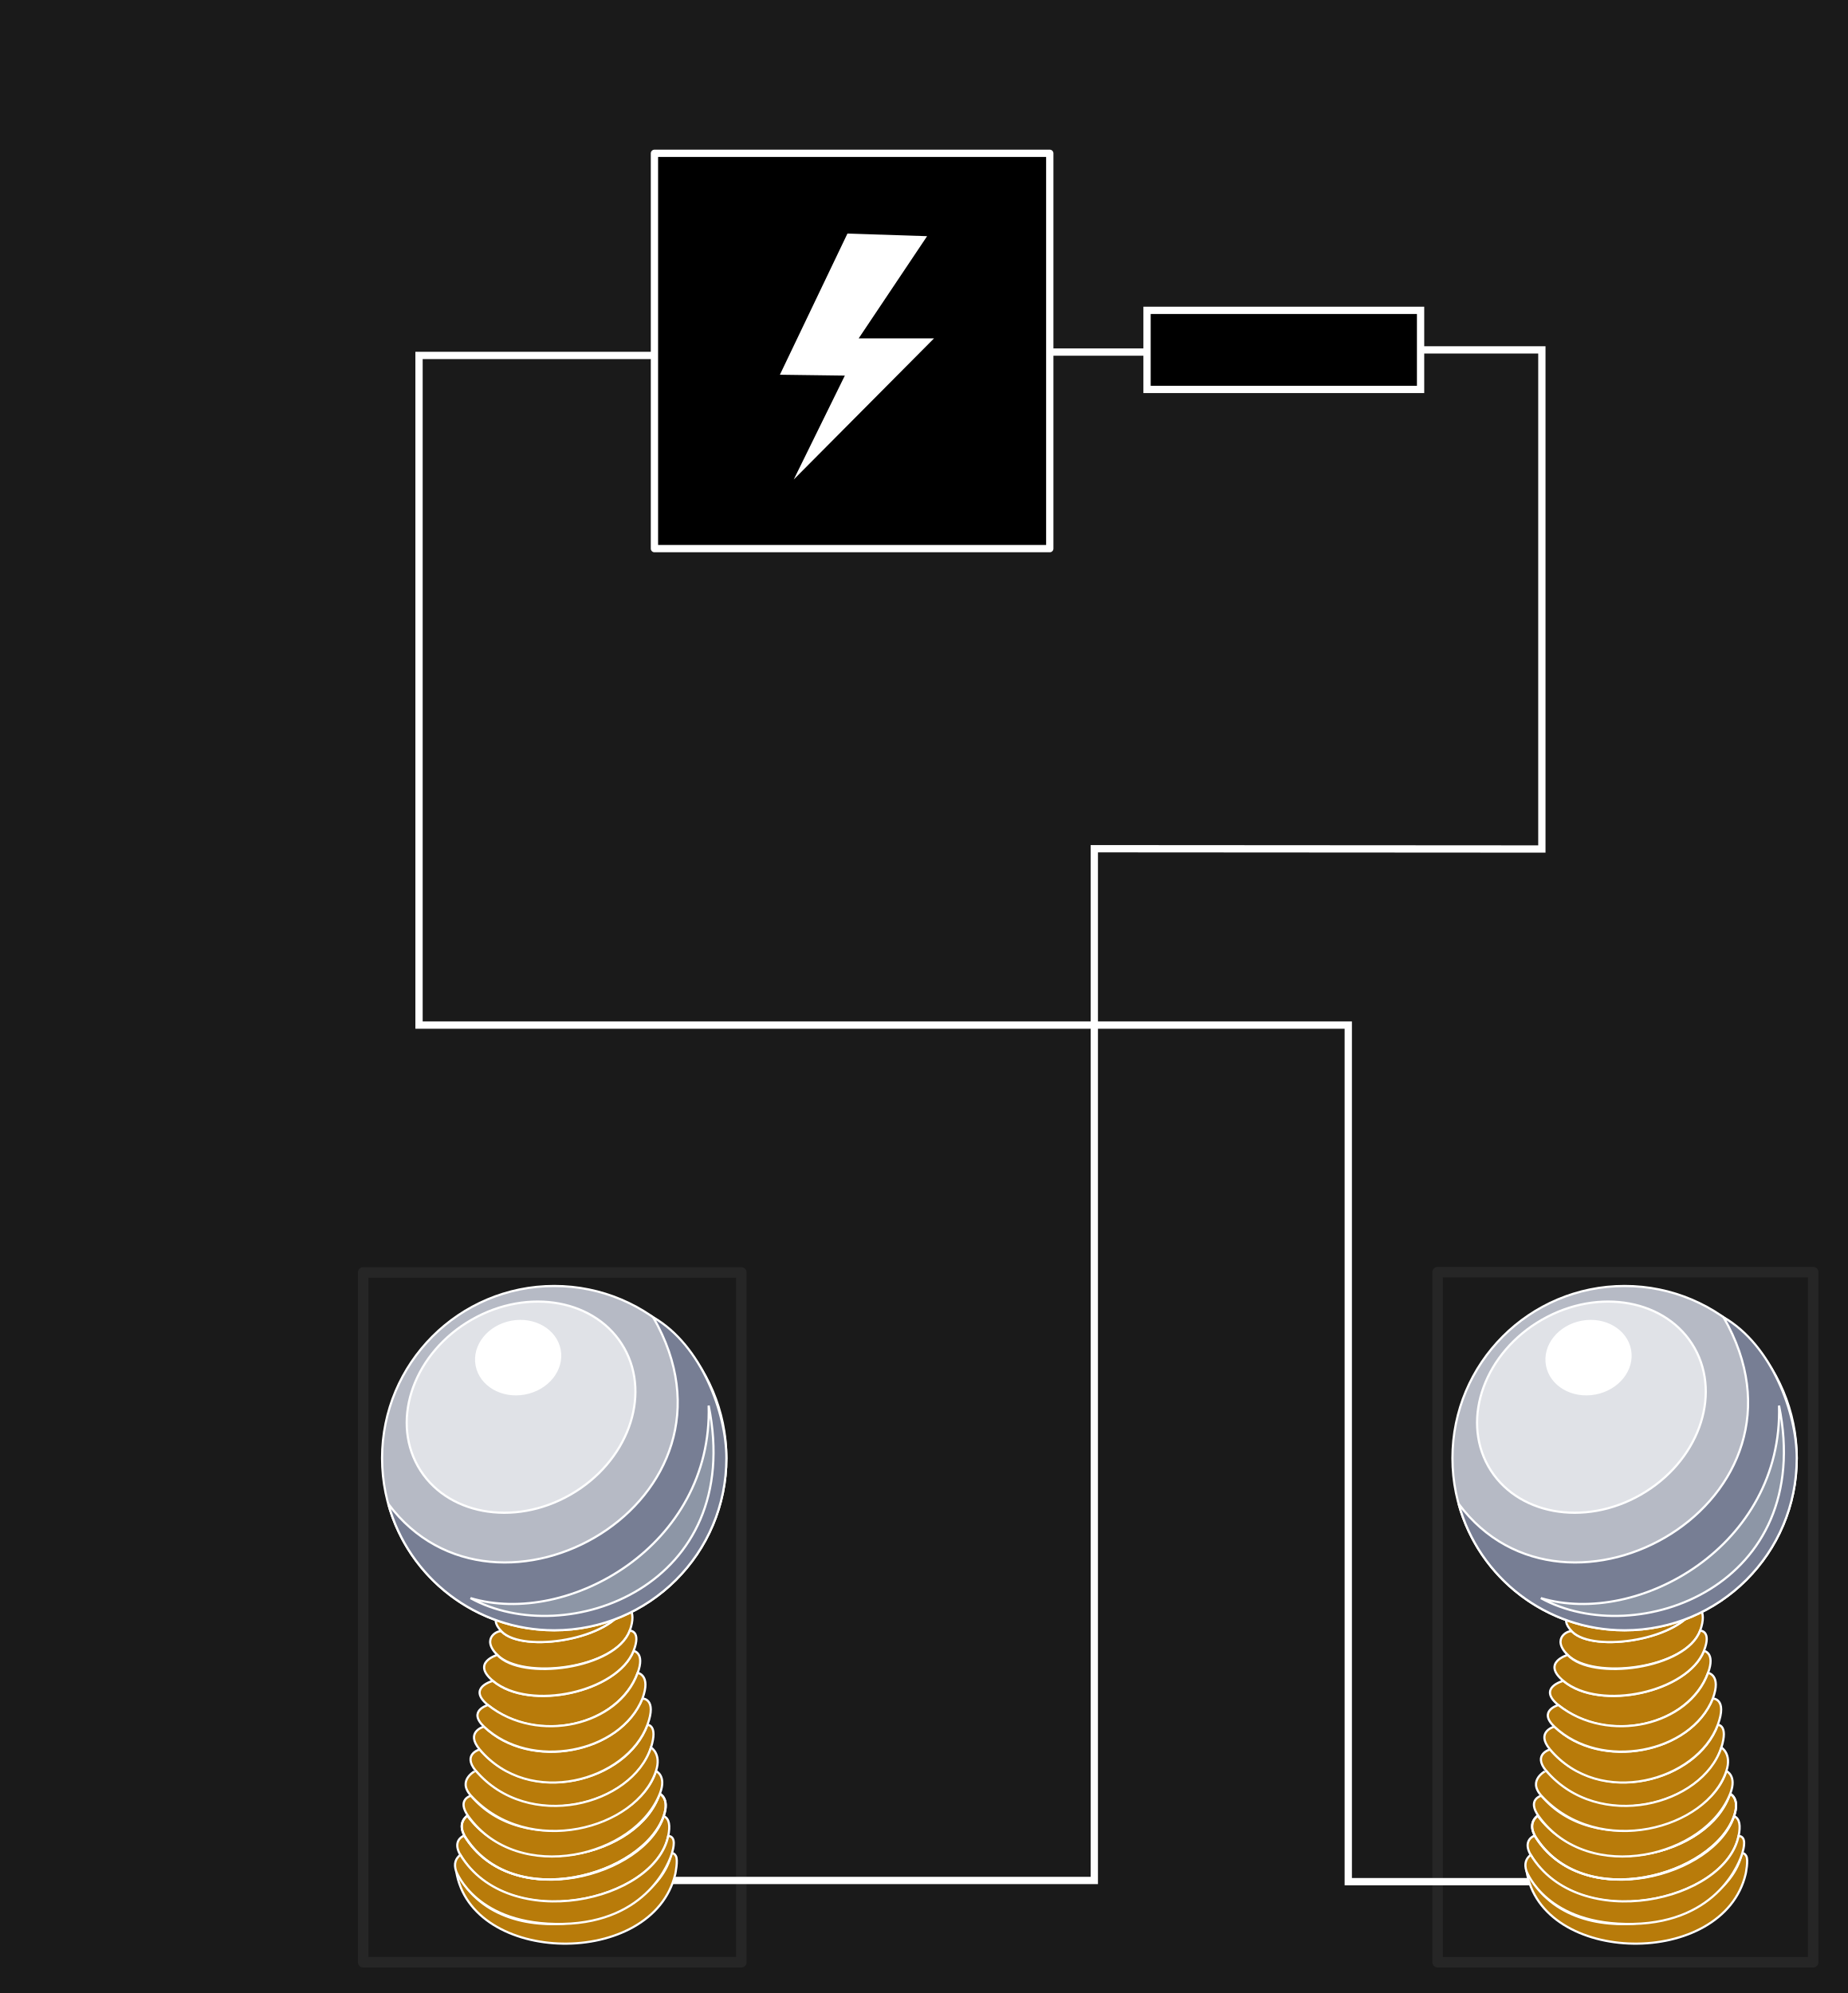
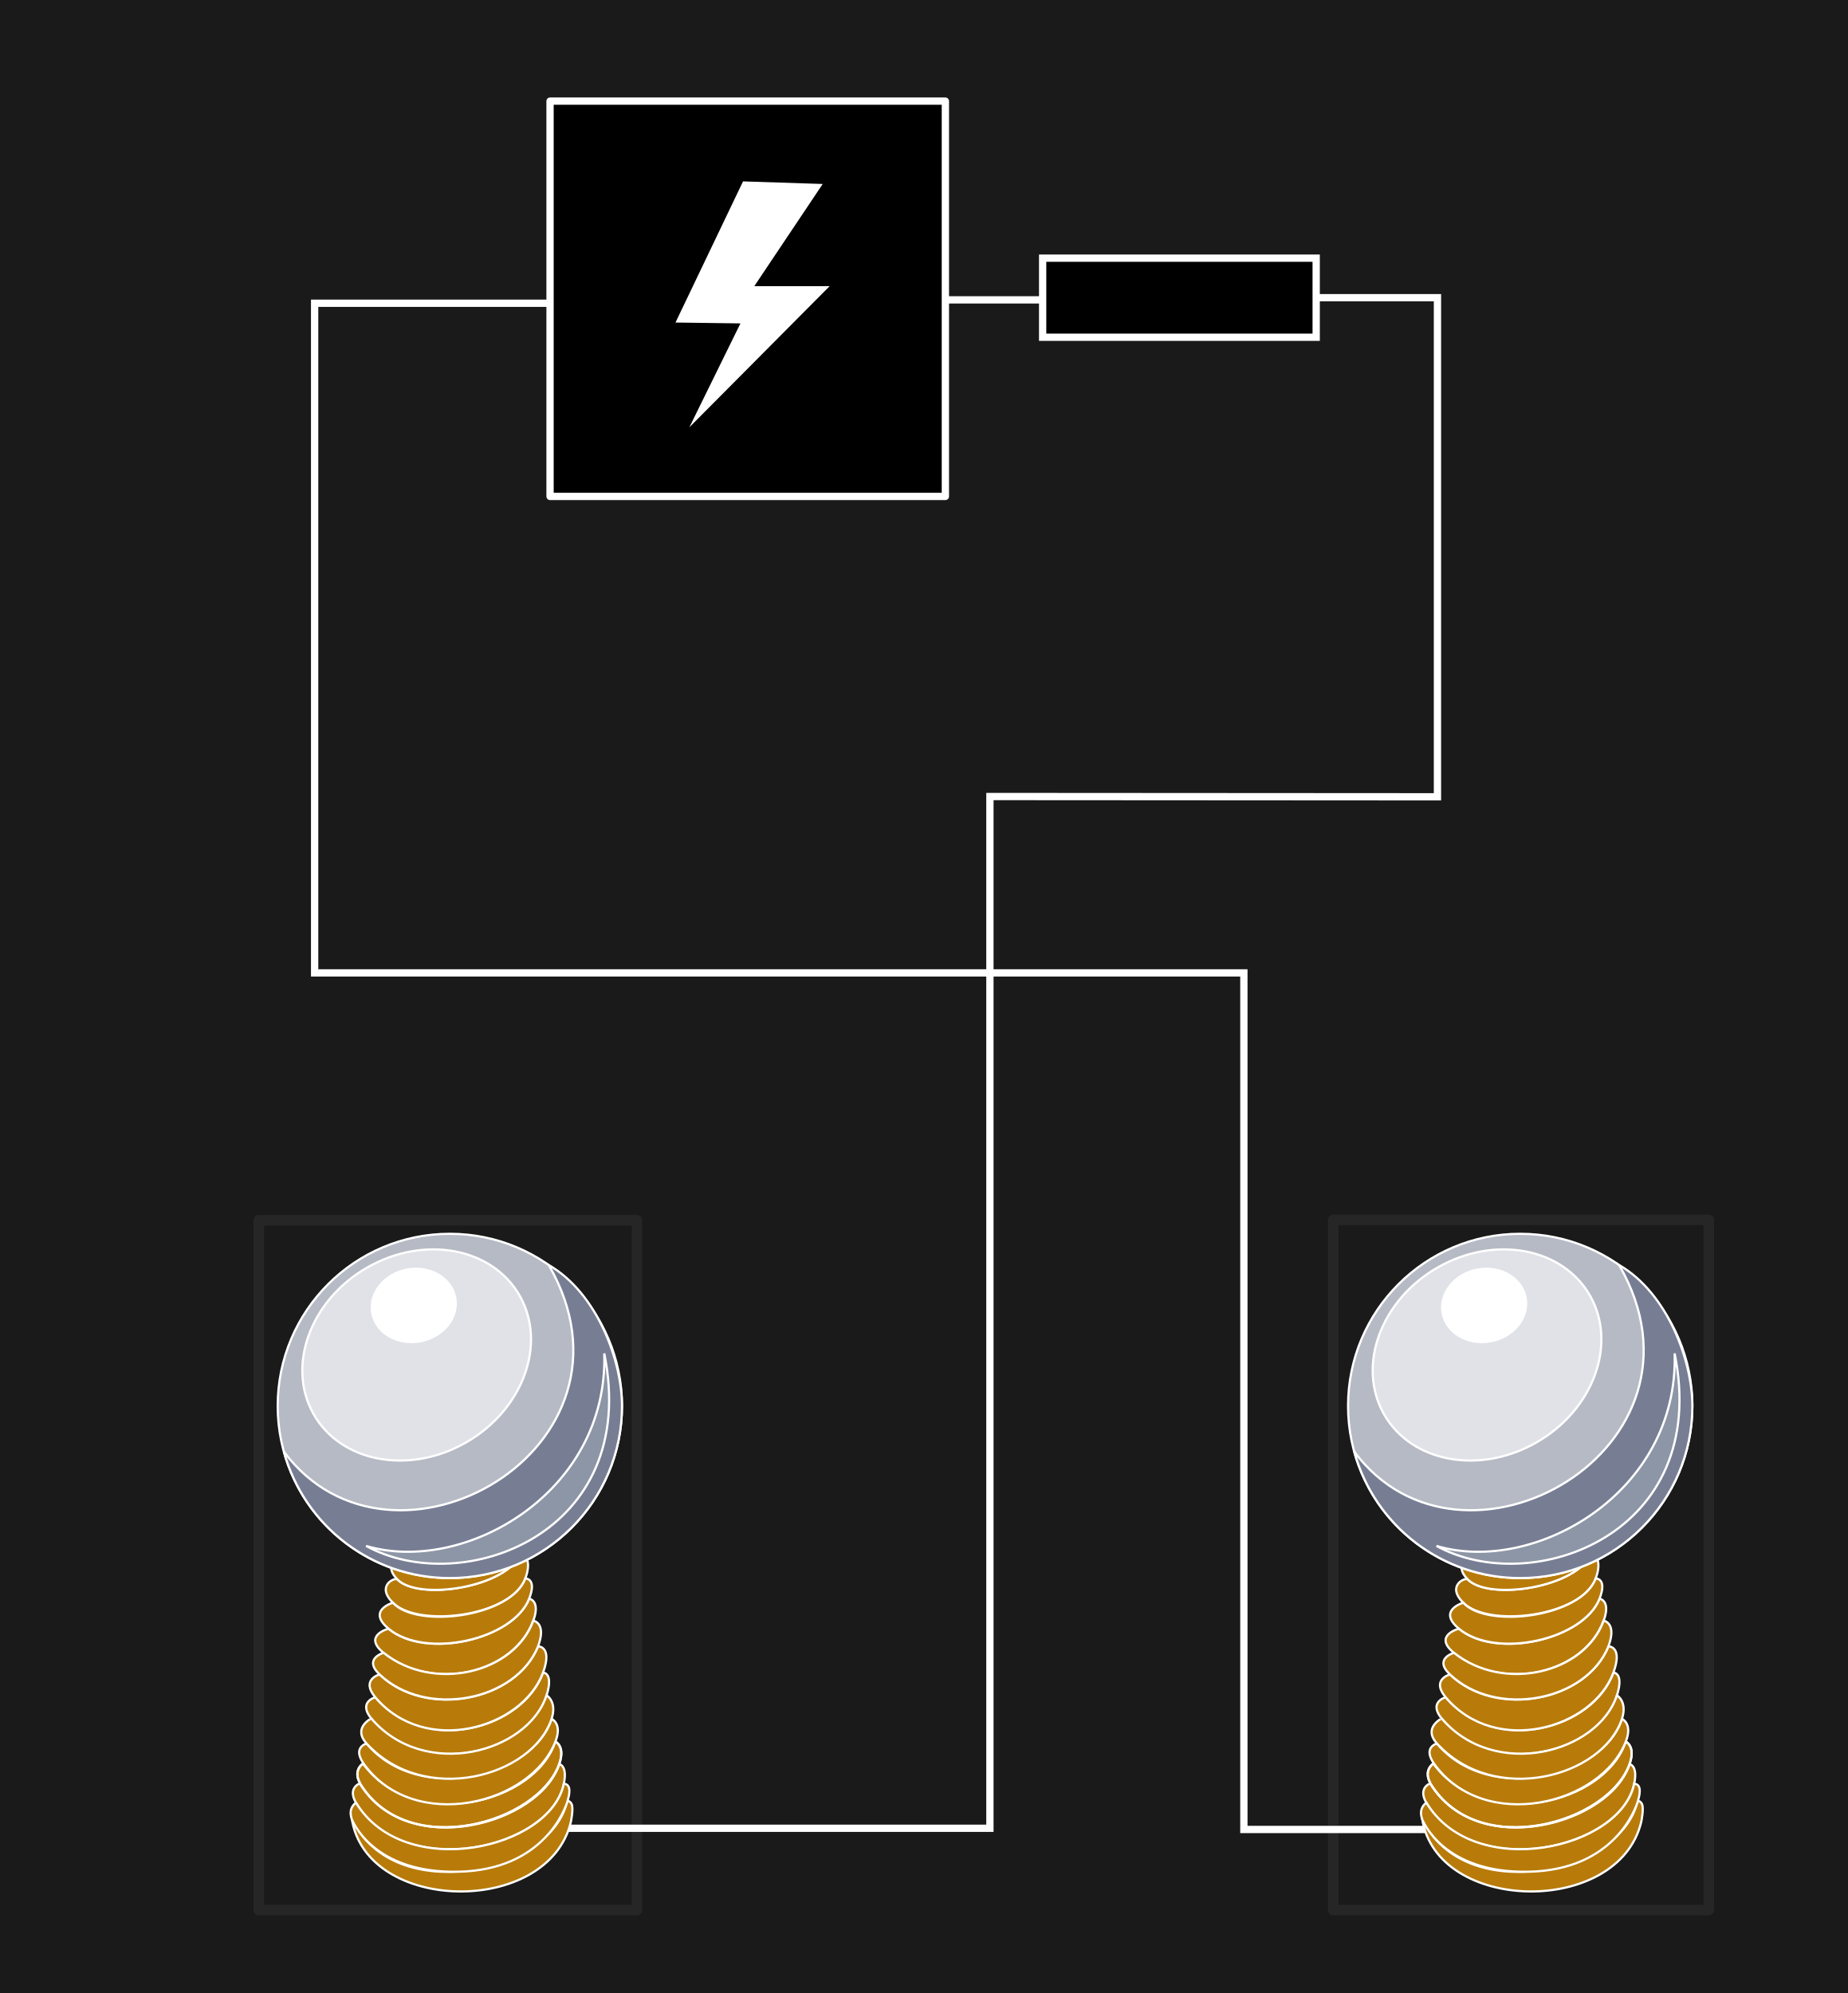
<svg xmlns="http://www.w3.org/2000/svg" width="253.385" height="273.296" viewBox="0 0 253.385 273.296" id="svg2" version="1.1">
  <defs id="defs4">
    <pattern y="0" x="0" height="6" width="6" patternUnits="userSpaceOnUse" id="EMFhbasepattern" />
  </defs>
-   <rect style="color:#000000;clip-rule:nonzero;display:inline;overflow:visible;visibility:visible;opacity:1;isolation:auto;mix-blend-mode:normal;color-interpolation:sRGB;color-interpolation-filters:linearRGB;solid-color:#000000;solid-opacity:1;fill:#1a1a1a;fill-opacity:1;fill-rule:nonzero;stroke:none;stroke-width:1.459px;stroke-linecap:butt;stroke-linejoin:miter;stroke-miterlimit:4;stroke-dasharray:none;stroke-dashoffset:0;stroke-opacity:1;color-rendering:auto;image-rendering:auto;shape-rendering:auto;text-rendering:auto;enable-background:accumulate" id="rect4145" width="330.456" height="355.464" x="-27.389" y="-54.183" />
+   <g id="background">
+     <rect style="color:#000000;clip-rule:nonzero;display:inline;overflow:visible;visibility:visible;opacity:1;isolation:auto;mix-blend-mode:normal;color-interpolation:sRGB;color-interpolation-filters:linearRGB;solid-color:#000000;solid-opacity:1;fill:#1a1a1a;fill-opacity:1;fill-rule:nonzero;stroke:none;stroke-width:1.459px;stroke-linecap:butt;stroke-linejoin:miter;stroke-miterlimit:4;stroke-dasharray:none;stroke-dashoffset:0;stroke-opacity:1;color-rendering:auto;image-rendering:auto;shape-rendering:auto;text-rendering:auto;enable-background:accumulate" id="rect4145" width="253.764" height="273.719" x="-0.009" y="-0.078" />
+   </g>
  <g id="powerlines" powerlines="" transform="translate(0,2)">
-     <path style="fill:none;fill-rule:evenodd;stroke:#ffffff;stroke-width:1;stroke-linecap:butt;stroke-linejoin:miter;stroke-opacity:1;stroke-miterlimit:4;stroke-dasharray:none" d="M 141.197,46.278 L 159.506,46.278" id="path3380-1" />
-     <path style="fill:none;fill-rule:evenodd;stroke:#ffffff;stroke-width:1;stroke-linecap:butt;stroke-linejoin:miter;stroke-miterlimit:4;stroke-dasharray:none;stroke-opacity:1" d="m 192.518,45.979 18.904,0 0,68.442 -61.369,-0.038 0,141.481 -59.251,0" id="path4166" />
-     <path id="path4169" d="m 94.969,46.74 -37.511,0 0,91.829 127.419,0 0,117.46 26.198,0" style="fill:none;fill-rule:evenodd;stroke:#ffffff;stroke-width:1;stroke-linecap:butt;stroke-linejoin:miter;stroke-miterlimit:4;stroke-dasharray:none;stroke-opacity:1" />
+     <path style="fill:none;fill-rule:evenodd;stroke:#ffffff;stroke-width:1;stroke-linecap:butt;stroke-linejoin:miter;stroke-miterlimit:4;stroke-dasharray:none;stroke-opacity:1" d="m 126.882,39.12 18.309,0" id="path3380-1" />
+     <path style="fill:none;fill-rule:evenodd;stroke:#ffffff;stroke-width:1;stroke-linecap:butt;stroke-linejoin:miter;stroke-miterlimit:4;stroke-dasharray:none;stroke-opacity:1" d="m 178.203,38.822 18.904,0 0,68.442 -61.369,-0.038 0,141.481 -59.251,0" id="path4166" />
+     <path id="path4169" d="m 80.654,39.583 -37.511,0 0,91.829 127.419,0 0,117.46 26.198,0" style="fill:none;fill-rule:evenodd;stroke:#ffffff;stroke-width:1;stroke-linecap:butt;stroke-linejoin:miter;stroke-miterlimit:4;stroke-dasharray:none;stroke-opacity:1" />
  </g>
  <g transform="translate(114.5869,48.403)" id="generators">
-     <rect y="-27.379" x="-24.849" height="54.208" width="54.208" id="rect4209" style="opacity:1;fill:#000000;fill-opacity:1;stroke:#ffffff;stroke-width:1;stroke-linejoin:round;stroke-miterlimit:4;stroke-dasharray:none;stroke-dashoffset:0;stroke-opacity:1" />
+     <rect y="-34.536" x="-39.164" height="54.208" width="54.208" id="rect4209" style="opacity:1;fill:#000000;fill-opacity:1;stroke:#ffffff;stroke-width:1;stroke-linejoin:round;stroke-miterlimit:4;stroke-dasharray:none;stroke-dashoffset:0;stroke-opacity:1" />
  </g>
  <g transform="translate(-15.38192,2.380042)" id="sockets" style="opacity:1">
-     <rect style="opacity:1;fill:none;fill-opacity:1;stroke:#ffffff;stroke-width:1.438;stroke-linejoin:round;stroke-miterlimit:4;stroke-dasharray:none;stroke-dashoffset:0;stroke-opacity:0.054" id="rect4149" width="51.5" height="94.637" x="212.509" y="172.064" />
-     <rect y="172.106" x="65.183" height="94.592" width="51.854" id="rect4171" style="opacity:1;fill:none;fill-opacity:1;stroke:#ffffff;stroke-width:1.442;stroke-linejoin:round;stroke-miterlimit:4;stroke-dasharray:none;stroke-dashoffset:0;stroke-opacity:0.054" />
+     <rect style="opacity:1;fill:none;fill-opacity:1;stroke:#ffffff;stroke-width:1.438;stroke-linejoin:round;stroke-miterlimit:4;stroke-dasharray:none;stroke-dashoffset:0;stroke-opacity:0.054" id="rect4149" width="51.5" height="94.637" x="198.194" y="164.906" />
+     <rect y="164.949" x="50.868" height="94.592" width="51.854" id="rect4171" style="opacity:1;fill:none;fill-opacity:1;stroke:#ffffff;stroke-width:1.442;stroke-linejoin:round;stroke-miterlimit:4;stroke-dasharray:none;stroke-dashoffset:0;stroke-opacity:0.054" />
  </g>
  <g transform="translate(-85.73159,24.27616)" id="switches">
-     <path id="path4148-3" d="M 280.523,18.279 L 280.523,29.127 C 243.015,29.127 280.523,29.127 243.015,29.127 L 243.015,18.279 Z" style="fill:#000000;fill-opacity:1;fill-rule:evenodd;stroke:#ffffff;stroke-width:1;stroke-linecap:butt;stroke-linejoin:miter;stroke-opacity:1;stroke-miterlimit:4;stroke-dasharray:none" />
+     <path id="path4148-3" d="m 266.208,11.122 0,10.848 c -37.509,0 0,0 -37.509,0 l 0,-10.848 z" style="fill:#000000;fill-opacity:1;fill-rule:evenodd;stroke:#ffffff;stroke-width:1;stroke-linecap:butt;stroke-linejoin:miter;stroke-miterlimit:4;stroke-dasharray:none;stroke-opacity:1" />
  </g>
-   <g id="layer1">
-     <path style="fill:#ffffff;fill-opacity:1;fill-rule:evenodd;stroke:none;stroke-width:1;stroke-linecap:butt;stroke-linejoin:miter;stroke-miterlimit:4;stroke-dasharray:none;stroke-opacity:1" d="M 116.201,32.03 L 127.126,32.386 L 117.745,46.399 L 128.076,46.399 L 108.839,65.755 L 115.845,51.505 L 106.939,51.386 Z" id="path4159" />
-     <g id="g4222" transform="matrix(0.4539065,0,0,0.4539065,99.7007,113.8209)" style="stroke:#ffffff;stroke-width:0.661;stroke-miterlimit:4;stroke-dasharray:none;stroke-opacity:1">
+   <g id="decorations">
+     <path style="fill:#ffffff;fill-opacity:1;fill-rule:evenodd;stroke:none;stroke-width:1;stroke-linecap:butt;stroke-linejoin:miter;stroke-miterlimit:4;stroke-dasharray:none;stroke-opacity:1" d="m 101.886,24.873 10.925,0.356 -9.381,14.012 10.331,0 -19.237,19.356 7.006,-14.25 -8.906,-0.119 z" id="path4159" />
+     <g id="g4222" transform="matrix(0.4539065,0,0,0.4539065,85.38591,106.6635)" style="stroke:#ffffff;stroke-width:0.661;stroke-miterlimit:4;stroke-dasharray:none;stroke-opacity:1">
      <path style="fill:#b87b0a;fill-opacity:1;fill-rule:evenodd;stroke:#ffffff;stroke-width:0.661;stroke-linecap:butt;stroke-linejoin:miter;stroke-miterlimit:4;stroke-dasharray:none;stroke-opacity:1" d="m 241.495,314.36 c 12.636,27.178 60.536,16.32 65.002,-5.122 0,0 0.677,-0.508 1.376,0.699 0.72,1.228 -0.169,5.419 -0.169,5.419 -6.773,28.723 -61.891,27.792 -66.209,-0.995 z" id="path4160" />
      <path style="fill:#b87b0a;fill-opacity:1;fill-rule:evenodd;stroke:#ffffff;stroke-width:0.661;stroke-linecap:butt;stroke-linejoin:miter;stroke-miterlimit:4;stroke-dasharray:none;stroke-opacity:1" d="m 305.566,303.904 c 0.614,-3.027 0.402,-5.271 -1.397,-6.011 -5.609,18.055 -45.762,29.464 -60.24,5.884 -2.159,0.953 -2.815,3.048 -1.164,5.842 14.351,24.172 58.801,13.928 62.801,-5.715 z" id="path4162" />
      <path style="fill:#b87b0a;fill-opacity:1;fill-rule:evenodd;stroke:#ffffff;stroke-width:0.661;stroke-miterlimit:4;stroke-dasharray:none;stroke-opacity:1" d="m 243.993,303.819 c 14.414,23.537 53.996,11.938 60.219,-5.99 1.863,-5.397 -1.249,-6.71 -1.249,-6.71 -6.117,18.88 -42.608,27.622 -58.06,6.646 0,0 -3.133,1.968 -0.931,5.948 z" id="path4164" />
      <path style="fill:none;stroke:#ffffff;stroke-width:0.661;stroke-linecap:butt;stroke-linejoin:miter;stroke-miterlimit:4;stroke-dasharray:none;stroke-opacity:1" d="m 243.993,303.819 c 14.414,23.537 53.996,11.938 60.219,-5.99 1.863,-5.397 -1.249,-6.71 -1.249,-6.71 -6.117,18.88 -42.608,27.622 -58.06,6.646 0,0 -3.133,1.968 -0.931,5.948" id="path4166-9" />
      <path style="fill:#b87b0a;fill-opacity:1;fill-rule:evenodd;stroke:#ffffff;stroke-width:0.661;stroke-linecap:butt;stroke-linejoin:miter;stroke-miterlimit:4;stroke-dasharray:none;stroke-opacity:1" d="m 253.92,249.21 c 7.684,7.662 35.771,4.212 40.026,-7.345 2.392,-6.519 -1.291,-7.705 -1.291,-7.705 -4.043,10.372 -30.903,14.605 -37.401,7.98 -0.72,-0.635 -6.54,1.863 -1.333,7.07 z" id="path4168" />
      <path style="fill:#b87b0a;fill-opacity:1;fill-rule:evenodd;stroke:#ffffff;stroke-width:0.661;stroke-linecap:butt;stroke-linejoin:miter;stroke-miterlimit:4;stroke-dasharray:none;stroke-opacity:1" d="m 245.983,291.733 c 15.727,18.796 50.419,10.012 55.88,-7.451 0,0 3.281,1.376 1.206,6.752 -7.408,19.177 -42.693,27.876 -57.869,6.943 -3.704,-5.122 0.783,-6.244 0.783,-6.244 z" id="path4170" />
      <path style="fill:#b87b0a;fill-opacity:1;fill-rule:evenodd;stroke:#ffffff;stroke-width:0.661;stroke-linecap:butt;stroke-linejoin:miter;stroke-miterlimit:4;stroke-dasharray:none;stroke-opacity:1" d="m 247.358,284.134 c 15.473,18.965 47.519,10.562 53.001,-6.964 2.18,-6.921 -1.079,-6.858 -1.079,-6.858 -6.138,17.018 -35.369,25.167 -50.673,7.45 0,0 -5.27,1.418 -1.249,6.371 z" id="path4172" />
      <path style="fill:#b87b0a;fill-opacity:1;fill-rule:evenodd;stroke:#ffffff;stroke-width:0.661;stroke-linecap:butt;stroke-linejoin:miter;stroke-miterlimit:4;stroke-dasharray:none;stroke-opacity:1" d="m 251.105,264.344 c 14.986,12.171 39.37,6.138 45.233,-9.716 2.265,-6.16 -1.249,-6.646 -1.249,-6.646 -4.847,12.319 -31.305,18.479 -42.481,9.059 0,0 -7.937,2.074 -1.503,7.303 z" id="path4174" />
      <path style="fill:#b87b0a;fill-opacity:1;fill-rule:evenodd;stroke:#ffffff;stroke-width:0.661;stroke-linecap:butt;stroke-linejoin:miter;stroke-miterlimit:4;stroke-dasharray:none;stroke-opacity:1" d="m 292.655,234.16 c -4.043,10.372 -30.924,14.626 -37.401,7.98 -4.657,-4.763 1.164,-6.308 1.164,-6.308 6.731,9.313 30.903,5.016 36.237,-1.672 z" id="path4176" />
      <path style="fill:#b87b0a;fill-opacity:1;fill-rule:evenodd;stroke:#ffffff;stroke-width:0.661;stroke-linecap:butt;stroke-linejoin:miter;stroke-miterlimit:4;stroke-dasharray:none;stroke-opacity:1" d="m 242.765,309.598 c 14.647,24.024 58.758,14.034 62.801,-5.715 2.582,0.169 1.503,3.873 1.143,5.165 -0.677,2.37 -7.154,20.849 -32.935,21.42 -26.099,0.572 -32.131,-15.621 -32.279,-15.896 -0.783,-2.328 -0.127,-3.873 1.27,-4.974 z" id="path4178" />
      <path style="fill:#b87b0a;fill-opacity:1;fill-rule:evenodd;stroke:#ffffff;stroke-width:0.661;stroke-linecap:butt;stroke-linejoin:miter;stroke-miterlimit:4;stroke-dasharray:none;stroke-opacity:1" d="m 301.862,284.283 c 1.736,-5.228 -1.503,-7.112 -1.503,-7.112 -5.736,17.441 -36.914,25.739 -52.98,6.985 0.021,0.042 -5.736,2.836 -1.397,7.578 17.42,19.071 50.101,10.033 55.88,-7.451 z" id="path4180" />
      <path style="fill:#b87b0a;fill-opacity:1;fill-rule:evenodd;stroke:#ffffff;stroke-width:0.661;stroke-linecap:butt;stroke-linejoin:miter;stroke-miterlimit:4;stroke-dasharray:none;stroke-opacity:1" d="m 248.607,277.763 c 15.092,17.907 44.365,9.504 50.673,-7.45 2.963,-8.001 -1.503,-7.938 -1.503,-7.938 -6.689,16.552 -33.866,21.971 -47.879,8.488 0,0 -5.8,1.566 -1.291,6.9 z" id="path4182" />
      <path style="fill:#b87b0a;fill-opacity:1;fill-rule:evenodd;stroke:#ffffff;stroke-width:0.661;stroke-linecap:butt;stroke-linejoin:miter;stroke-miterlimit:4;stroke-dasharray:none;stroke-opacity:1" d="m 251.105,264.344 c 15.113,12.001 39.476,6.181 45.233,-9.716 0,0 4.106,0.593 1.439,7.747 -6.689,16.552 -33.761,21.865 -47.879,8.488 -5.038,-4.763 1.206,-6.519 1.206,-6.519 z" id="path4184" />
      <path style="fill:#b87b0a;fill-opacity:1;fill-rule:evenodd;stroke:#ffffff;stroke-width:0.661;stroke-linecap:butt;stroke-linejoin:miter;stroke-miterlimit:4;stroke-dasharray:none;stroke-opacity:1" d="m 252.608,257.041 c 11.261,9.335 37.613,3.26 42.481,-9.059 2.434,-6.16 -1.143,-6.117 -1.143,-6.117 -4.233,11.557 -32.681,15.346 -40.026,7.345 0,0 -7.98,2.286 -1.312,7.832 z" id="path4186" />
      <path style="fill:#b6bac5;fill-opacity:1;fill-rule:nonzero;stroke:#ffffff;stroke-width:0.661;stroke-linecap:butt;stroke-linejoin:miter;stroke-miterlimit:4;stroke-dasharray:none;stroke-opacity:1" d="m 323.134,189.753 c 0,28.723 -23.283,52.006 -52.006,52.006 -28.723,0 -52.006,-23.283 -52.006,-52.006 0,-28.723 23.283,-52.006 52.006,-52.006 28.723,0 52.006,23.283 52.006,52.006 z" id="path4188" />
      <path style="fill:#e0e2e7;fill-opacity:1;fill-rule:nonzero;stroke:#ffffff;stroke-width:0.661;stroke-linecap:butt;stroke-linejoin:miter;stroke-miterlimit:4;stroke-dasharray:none;stroke-opacity:1" d="m 275.997,200.802 c -17.209,9.842 -37.825,5.99 -46.058,-8.615 -8.213,-14.605 -0.931,-34.438 16.277,-44.28 17.208,-9.842 37.824,-5.99 46.058,8.615 8.213,14.605 0.931,34.438 -16.277,44.28 z" id="path4190" />
      <path style="fill:#ffffff;fill-opacity:1;fill-rule:nonzero;stroke:#ffffff;stroke-width:0.661;stroke-linecap:butt;stroke-linejoin:miter;stroke-miterlimit:4;stroke-dasharray:none;stroke-opacity:1" d="m 262.239,170.216 c -6.9,1.291 -13.42,-2.498 -14.541,-8.488 -1.122,-5.969 3.598,-11.874 10.52,-13.166 6.9,-1.291 13.42,2.519 14.541,8.488 1.122,5.99 -3.598,11.874 -10.52,13.166 z" id="path4192" />
      <path style="fill:#777e94;fill-opacity:1;fill-rule:evenodd;stroke:#ffffff;stroke-width:0.661;stroke-linecap:butt;stroke-linejoin:miter;stroke-miterlimit:4;stroke-dasharray:none;stroke-opacity:1" d="m 301.037,147.208 c 31.834,55.372 -47.434,100.245 -80.052,56.345 6.202,22.564 26.733,38.206 50.144,38.206 28.723,0 52.006,-23.283 52.006,-52.006 0,-13.504 -7.472,-34.099 -22.098,-42.545 z" id="path4194" />
      <path style="fill:#8d96a6;fill-opacity:1;fill-rule:evenodd;stroke:#ffffff;stroke-width:0.661;stroke-linecap:butt;stroke-linejoin:miter;stroke-miterlimit:4;stroke-dasharray:none;stroke-opacity:1" d="m 317.779,173.878 c 1.27,42.206 -42.439,66.971 -71.945,58.166 28.935,15.938 83.015,-3.556 71.945,-58.166 z" id="path4196" />
    </g>
-     <g transform="matrix(0.4539065,0,0,0.4539065,-47.06955,113.8209)" id="g4243" style="stroke:#ffffff;stroke-width:0.661;stroke-miterlimit:4;stroke-dasharray:none;stroke-opacity:1">
+     <g transform="matrix(0.4539065,0,0,0.4539065,-61.38435,106.6635)" id="g4243" style="stroke:#ffffff;stroke-width:0.661;stroke-miterlimit:4;stroke-dasharray:none;stroke-opacity:1">
      <path id="path4245" d="m 241.495,314.36 c 12.636,27.178 60.536,16.32 65.002,-5.122 0,0 0.677,-0.508 1.376,0.699 0.72,1.228 -0.169,5.419 -0.169,5.419 -6.773,28.723 -61.891,27.792 -66.209,-0.995 z" style="fill:#b87b0a;fill-opacity:1;fill-rule:evenodd;stroke:#ffffff;stroke-width:0.661;stroke-linecap:butt;stroke-linejoin:miter;stroke-miterlimit:4;stroke-dasharray:none;stroke-opacity:1" />
      <path id="path4247" d="m 305.566,303.904 c 0.614,-3.027 0.402,-5.271 -1.397,-6.011 -5.609,18.055 -45.762,29.464 -60.24,5.884 -2.159,0.953 -2.815,3.048 -1.164,5.842 14.351,24.172 58.801,13.928 62.801,-5.715 z" style="fill:#b87b0a;fill-opacity:1;fill-rule:evenodd;stroke:#ffffff;stroke-width:0.661;stroke-linecap:butt;stroke-linejoin:miter;stroke-miterlimit:4;stroke-dasharray:none;stroke-opacity:1" />
      <path id="path4249" d="m 243.993,303.819 c 14.414,23.537 53.996,11.938 60.219,-5.99 1.863,-5.397 -1.249,-6.71 -1.249,-6.71 -6.117,18.88 -42.608,27.622 -58.06,6.646 0,0 -3.133,1.968 -0.931,5.948 z" style="fill:#b87b0a;fill-opacity:1;fill-rule:evenodd;stroke:#ffffff;stroke-width:0.661;stroke-miterlimit:4;stroke-dasharray:none;stroke-opacity:1" />
      <path id="path4251" d="m 243.993,303.819 c 14.414,23.537 53.996,11.938 60.219,-5.99 1.863,-5.397 -1.249,-6.71 -1.249,-6.71 -6.117,18.88 -42.608,27.622 -58.06,6.646 0,0 -3.133,1.968 -0.931,5.948" style="fill:none;stroke:#ffffff;stroke-width:0.661;stroke-linecap:butt;stroke-linejoin:miter;stroke-miterlimit:4;stroke-dasharray:none;stroke-opacity:1" />
      <path id="path4253" d="m 253.92,249.21 c 7.684,7.662 35.771,4.212 40.026,-7.345 2.392,-6.519 -1.291,-7.705 -1.291,-7.705 -4.043,10.372 -30.903,14.605 -37.401,7.98 -0.72,-0.635 -6.54,1.863 -1.333,7.07 z" style="fill:#b87b0a;fill-opacity:1;fill-rule:evenodd;stroke:#ffffff;stroke-width:0.661;stroke-linecap:butt;stroke-linejoin:miter;stroke-miterlimit:4;stroke-dasharray:none;stroke-opacity:1" />
      <path id="path4255" d="m 245.983,291.733 c 15.727,18.796 50.419,10.012 55.88,-7.451 0,0 3.281,1.376 1.206,6.752 -7.408,19.177 -42.693,27.876 -57.869,6.943 -3.704,-5.122 0.783,-6.244 0.783,-6.244 z" style="fill:#b87b0a;fill-opacity:1;fill-rule:evenodd;stroke:#ffffff;stroke-width:0.661;stroke-linecap:butt;stroke-linejoin:miter;stroke-miterlimit:4;stroke-dasharray:none;stroke-opacity:1" />
      <path id="path4257" d="m 247.358,284.134 c 15.473,18.965 47.519,10.562 53.001,-6.964 2.18,-6.921 -1.079,-6.858 -1.079,-6.858 -6.138,17.018 -35.369,25.167 -50.673,7.45 0,0 -5.27,1.418 -1.249,6.371 z" style="fill:#b87b0a;fill-opacity:1;fill-rule:evenodd;stroke:#ffffff;stroke-width:0.661;stroke-linecap:butt;stroke-linejoin:miter;stroke-miterlimit:4;stroke-dasharray:none;stroke-opacity:1" />
      <path id="path4259" d="m 251.105,264.344 c 14.986,12.171 39.37,6.138 45.233,-9.716 2.265,-6.16 -1.249,-6.646 -1.249,-6.646 -4.847,12.319 -31.305,18.479 -42.481,9.059 0,0 -7.937,2.074 -1.503,7.303 z" style="fill:#b87b0a;fill-opacity:1;fill-rule:evenodd;stroke:#ffffff;stroke-width:0.661;stroke-linecap:butt;stroke-linejoin:miter;stroke-miterlimit:4;stroke-dasharray:none;stroke-opacity:1" />
      <path id="path4261" d="m 292.655,234.16 c -4.043,10.372 -30.924,14.626 -37.401,7.98 -4.657,-4.763 1.164,-6.308 1.164,-6.308 6.731,9.313 30.903,5.016 36.237,-1.672 z" style="fill:#b87b0a;fill-opacity:1;fill-rule:evenodd;stroke:#ffffff;stroke-width:0.661;stroke-linecap:butt;stroke-linejoin:miter;stroke-miterlimit:4;stroke-dasharray:none;stroke-opacity:1" />
      <path id="path4263" d="m 242.765,309.598 c 14.647,24.024 58.758,14.034 62.801,-5.715 2.582,0.169 1.503,3.873 1.143,5.165 -0.677,2.37 -7.154,20.849 -32.935,21.42 -26.099,0.572 -32.131,-15.621 -32.279,-15.896 -0.783,-2.328 -0.127,-3.873 1.27,-4.974 z" style="fill:#b87b0a;fill-opacity:1;fill-rule:evenodd;stroke:#ffffff;stroke-width:0.661;stroke-linecap:butt;stroke-linejoin:miter;stroke-miterlimit:4;stroke-dasharray:none;stroke-opacity:1" />
      <path id="path4265" d="m 301.862,284.283 c 1.736,-5.228 -1.503,-7.112 -1.503,-7.112 -5.736,17.441 -36.914,25.739 -52.98,6.985 0.021,0.042 -5.736,2.836 -1.397,7.578 17.42,19.071 50.101,10.033 55.88,-7.451 z" style="fill:#b87b0a;fill-opacity:1;fill-rule:evenodd;stroke:#ffffff;stroke-width:0.661;stroke-linecap:butt;stroke-linejoin:miter;stroke-miterlimit:4;stroke-dasharray:none;stroke-opacity:1" />
      <path id="path4267" d="m 248.607,277.763 c 15.092,17.907 44.365,9.504 50.673,-7.45 2.963,-8.001 -1.503,-7.938 -1.503,-7.938 -6.689,16.552 -33.866,21.971 -47.879,8.488 0,0 -5.8,1.566 -1.291,6.9 z" style="fill:#b87b0a;fill-opacity:1;fill-rule:evenodd;stroke:#ffffff;stroke-width:0.661;stroke-linecap:butt;stroke-linejoin:miter;stroke-miterlimit:4;stroke-dasharray:none;stroke-opacity:1" />
      <path id="path4269" d="m 251.105,264.344 c 15.113,12.001 39.476,6.181 45.233,-9.716 0,0 4.106,0.593 1.439,7.747 -6.689,16.552 -33.761,21.865 -47.879,8.488 -5.038,-4.763 1.206,-6.519 1.206,-6.519 z" style="fill:#b87b0a;fill-opacity:1;fill-rule:evenodd;stroke:#ffffff;stroke-width:0.661;stroke-linecap:butt;stroke-linejoin:miter;stroke-miterlimit:4;stroke-dasharray:none;stroke-opacity:1" />
      <path id="path4271" d="m 252.608,257.041 c 11.261,9.335 37.613,3.26 42.481,-9.059 2.434,-6.16 -1.143,-6.117 -1.143,-6.117 -4.233,11.557 -32.681,15.346 -40.026,7.345 0,0 -7.98,2.286 -1.312,7.832 z" style="fill:#b87b0a;fill-opacity:1;fill-rule:evenodd;stroke:#ffffff;stroke-width:0.661;stroke-linecap:butt;stroke-linejoin:miter;stroke-miterlimit:4;stroke-dasharray:none;stroke-opacity:1" />
      <path id="path4273" d="m 323.134,189.753 c 0,28.723 -23.283,52.006 -52.006,52.006 -28.723,0 -52.006,-23.283 -52.006,-52.006 0,-28.723 23.283,-52.006 52.006,-52.006 28.723,0 52.006,23.283 52.006,52.006 z" style="fill:#b6bac5;fill-opacity:1;fill-rule:nonzero;stroke:#ffffff;stroke-width:0.661;stroke-linecap:butt;stroke-linejoin:miter;stroke-miterlimit:4;stroke-dasharray:none;stroke-opacity:1" />
      <path id="path4275" d="m 275.997,200.802 c -17.209,9.842 -37.825,5.99 -46.058,-8.615 -8.213,-14.605 -0.931,-34.438 16.277,-44.28 17.208,-9.842 37.824,-5.99 46.058,8.615 8.213,14.605 0.931,34.438 -16.277,44.28 z" style="fill:#e0e2e7;fill-opacity:1;fill-rule:nonzero;stroke:#ffffff;stroke-width:0.661;stroke-linecap:butt;stroke-linejoin:miter;stroke-miterlimit:4;stroke-dasharray:none;stroke-opacity:1" />
      <path id="path4277" d="m 262.239,170.216 c -6.9,1.291 -13.42,-2.498 -14.541,-8.488 -1.122,-5.969 3.598,-11.874 10.52,-13.166 6.9,-1.291 13.42,2.519 14.541,8.488 1.122,5.99 -3.598,11.874 -10.52,13.166 z" style="fill:#ffffff;fill-opacity:1;fill-rule:nonzero;stroke:#ffffff;stroke-width:0.661;stroke-linecap:butt;stroke-linejoin:miter;stroke-miterlimit:4;stroke-dasharray:none;stroke-opacity:1" />
      <path id="path4279" d="m 301.037,147.208 c 31.834,55.372 -47.434,100.245 -80.052,56.345 6.202,22.564 26.733,38.206 50.144,38.206 28.723,0 52.006,-23.283 52.006,-52.006 0,-13.504 -7.472,-34.099 -22.098,-42.545 z" style="fill:#777e94;fill-opacity:1;fill-rule:evenodd;stroke:#ffffff;stroke-width:0.661;stroke-linecap:butt;stroke-linejoin:miter;stroke-miterlimit:4;stroke-dasharray:none;stroke-opacity:1" />
      <path id="path4281" d="m 317.779,173.878 c 1.27,42.206 -42.439,66.971 -71.945,58.166 28.935,15.938 83.015,-3.556 71.945,-58.166 z" style="fill:#8d96a6;fill-opacity:1;fill-rule:evenodd;stroke:#ffffff;stroke-width:0.661;stroke-linecap:butt;stroke-linejoin:miter;stroke-miterlimit:4;stroke-dasharray:none;stroke-opacity:1" />
    </g>
  </g>
</svg>
